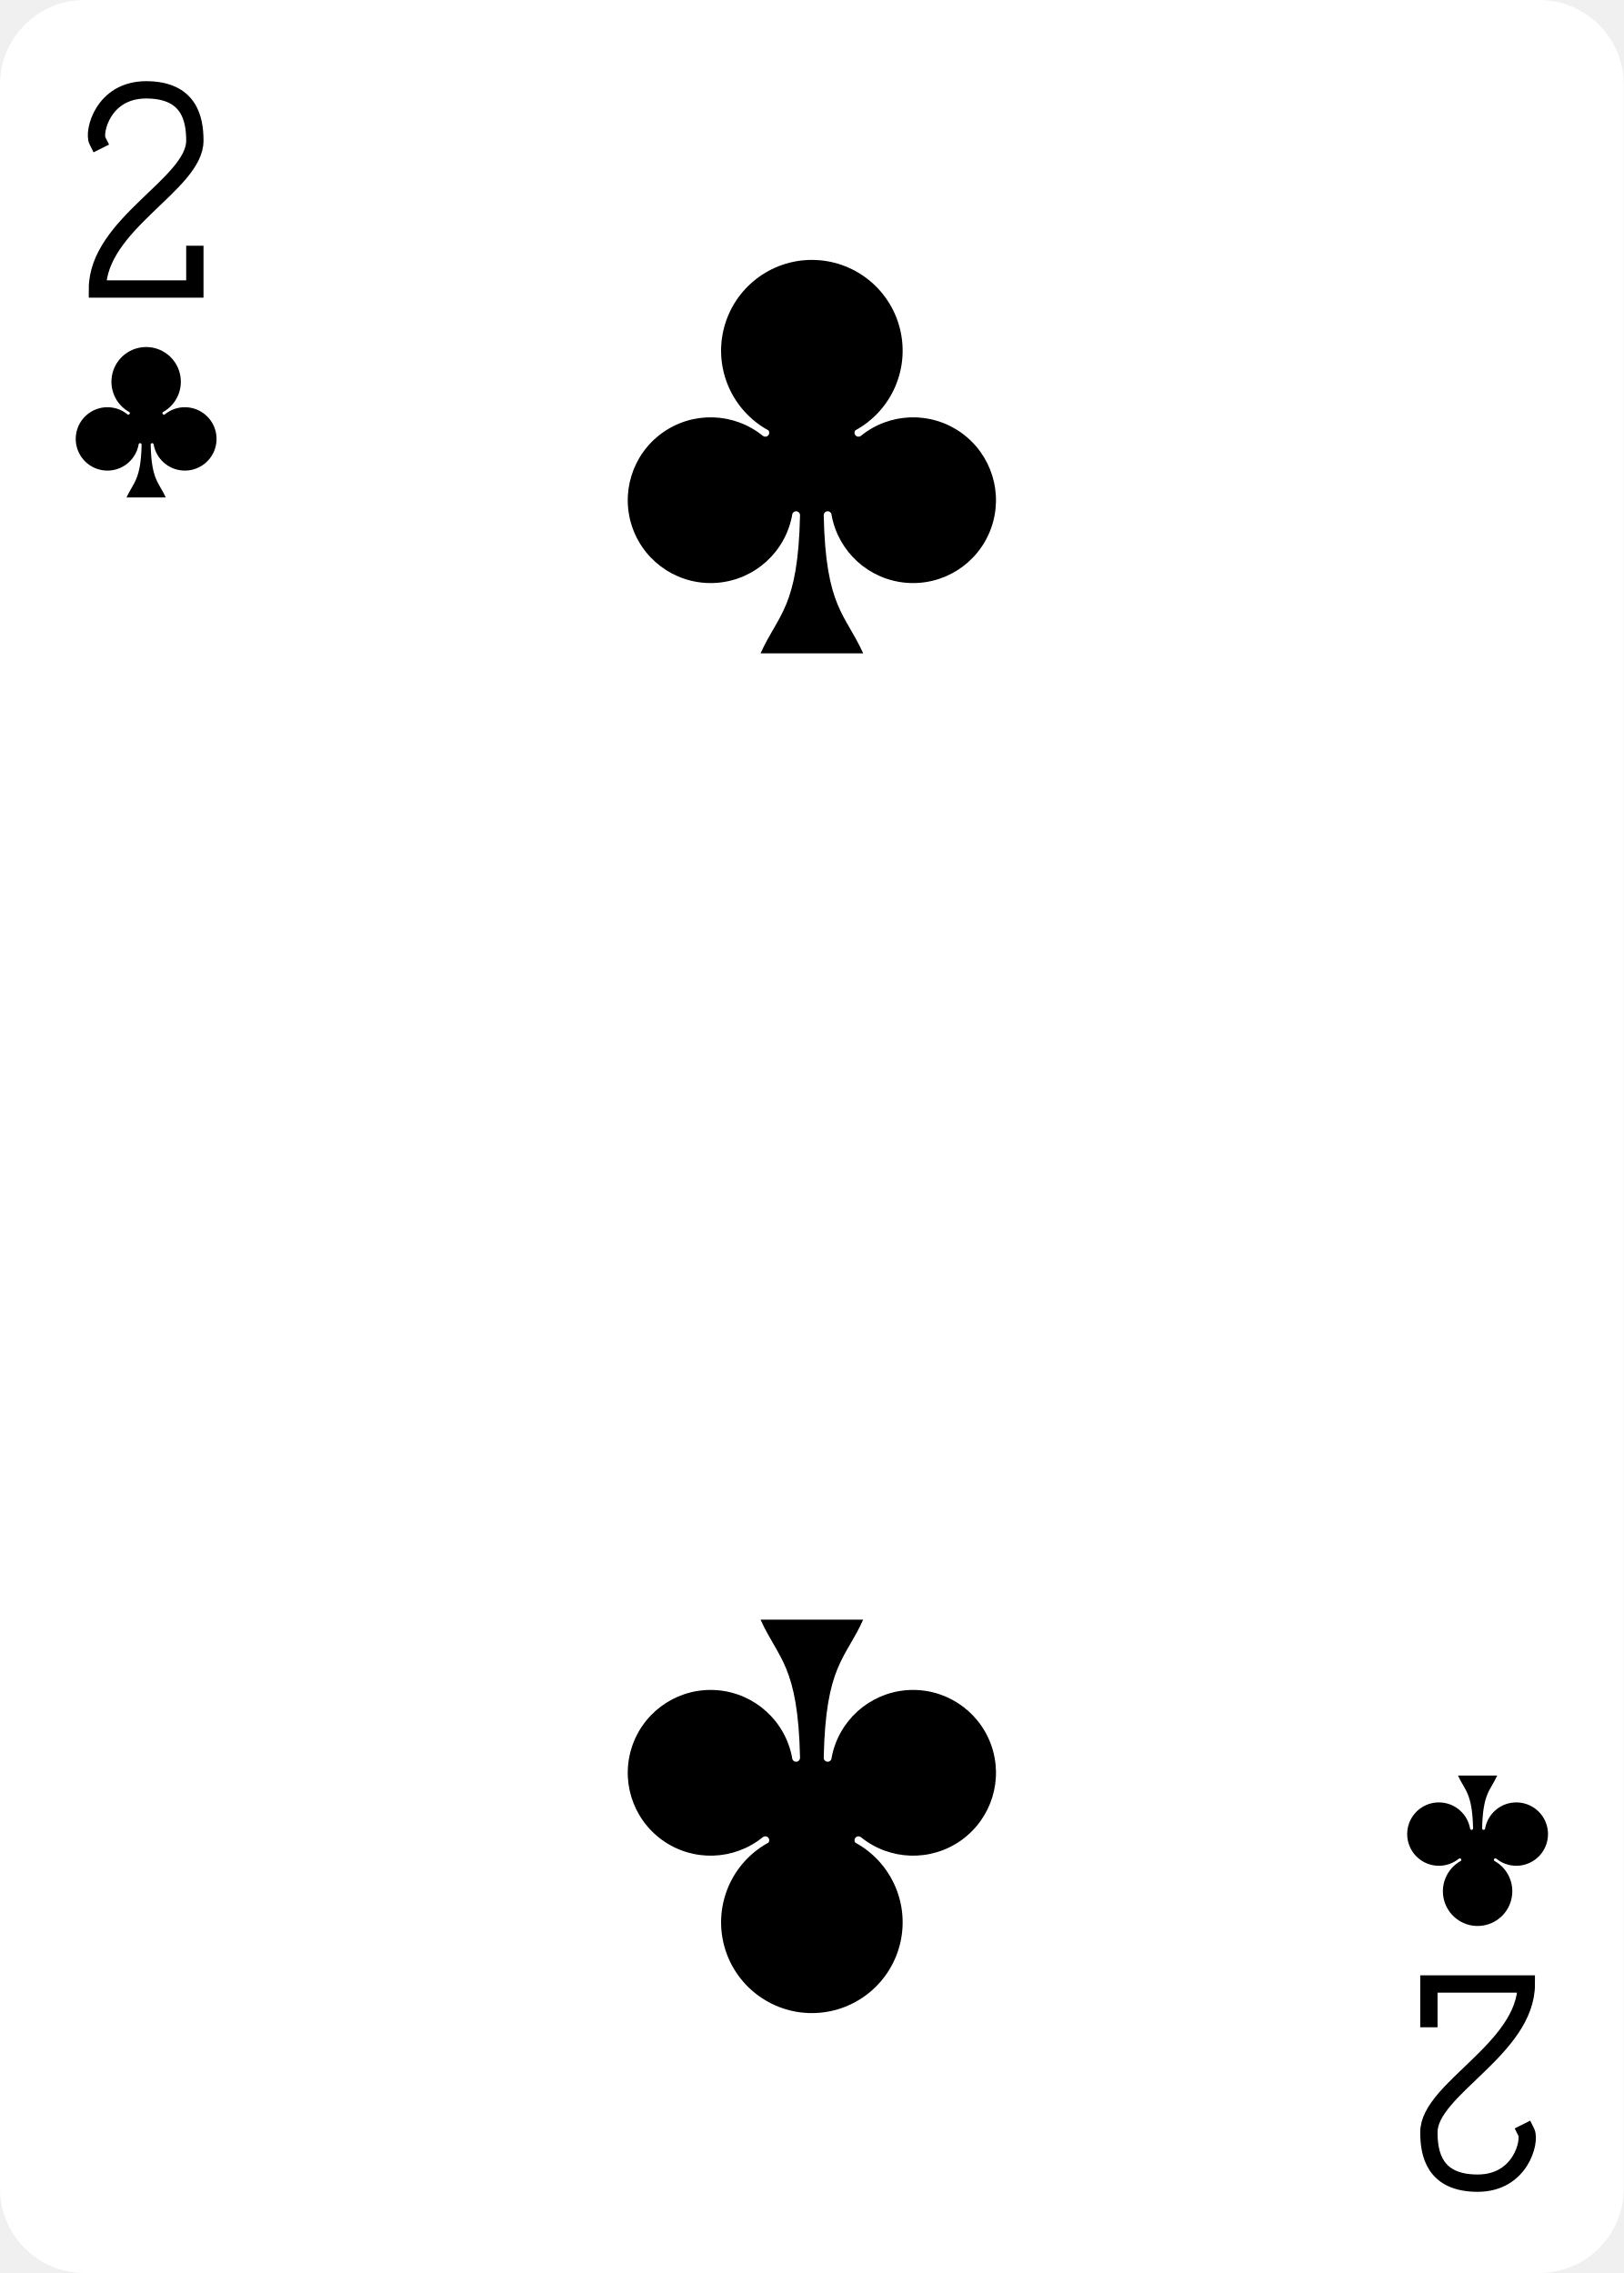
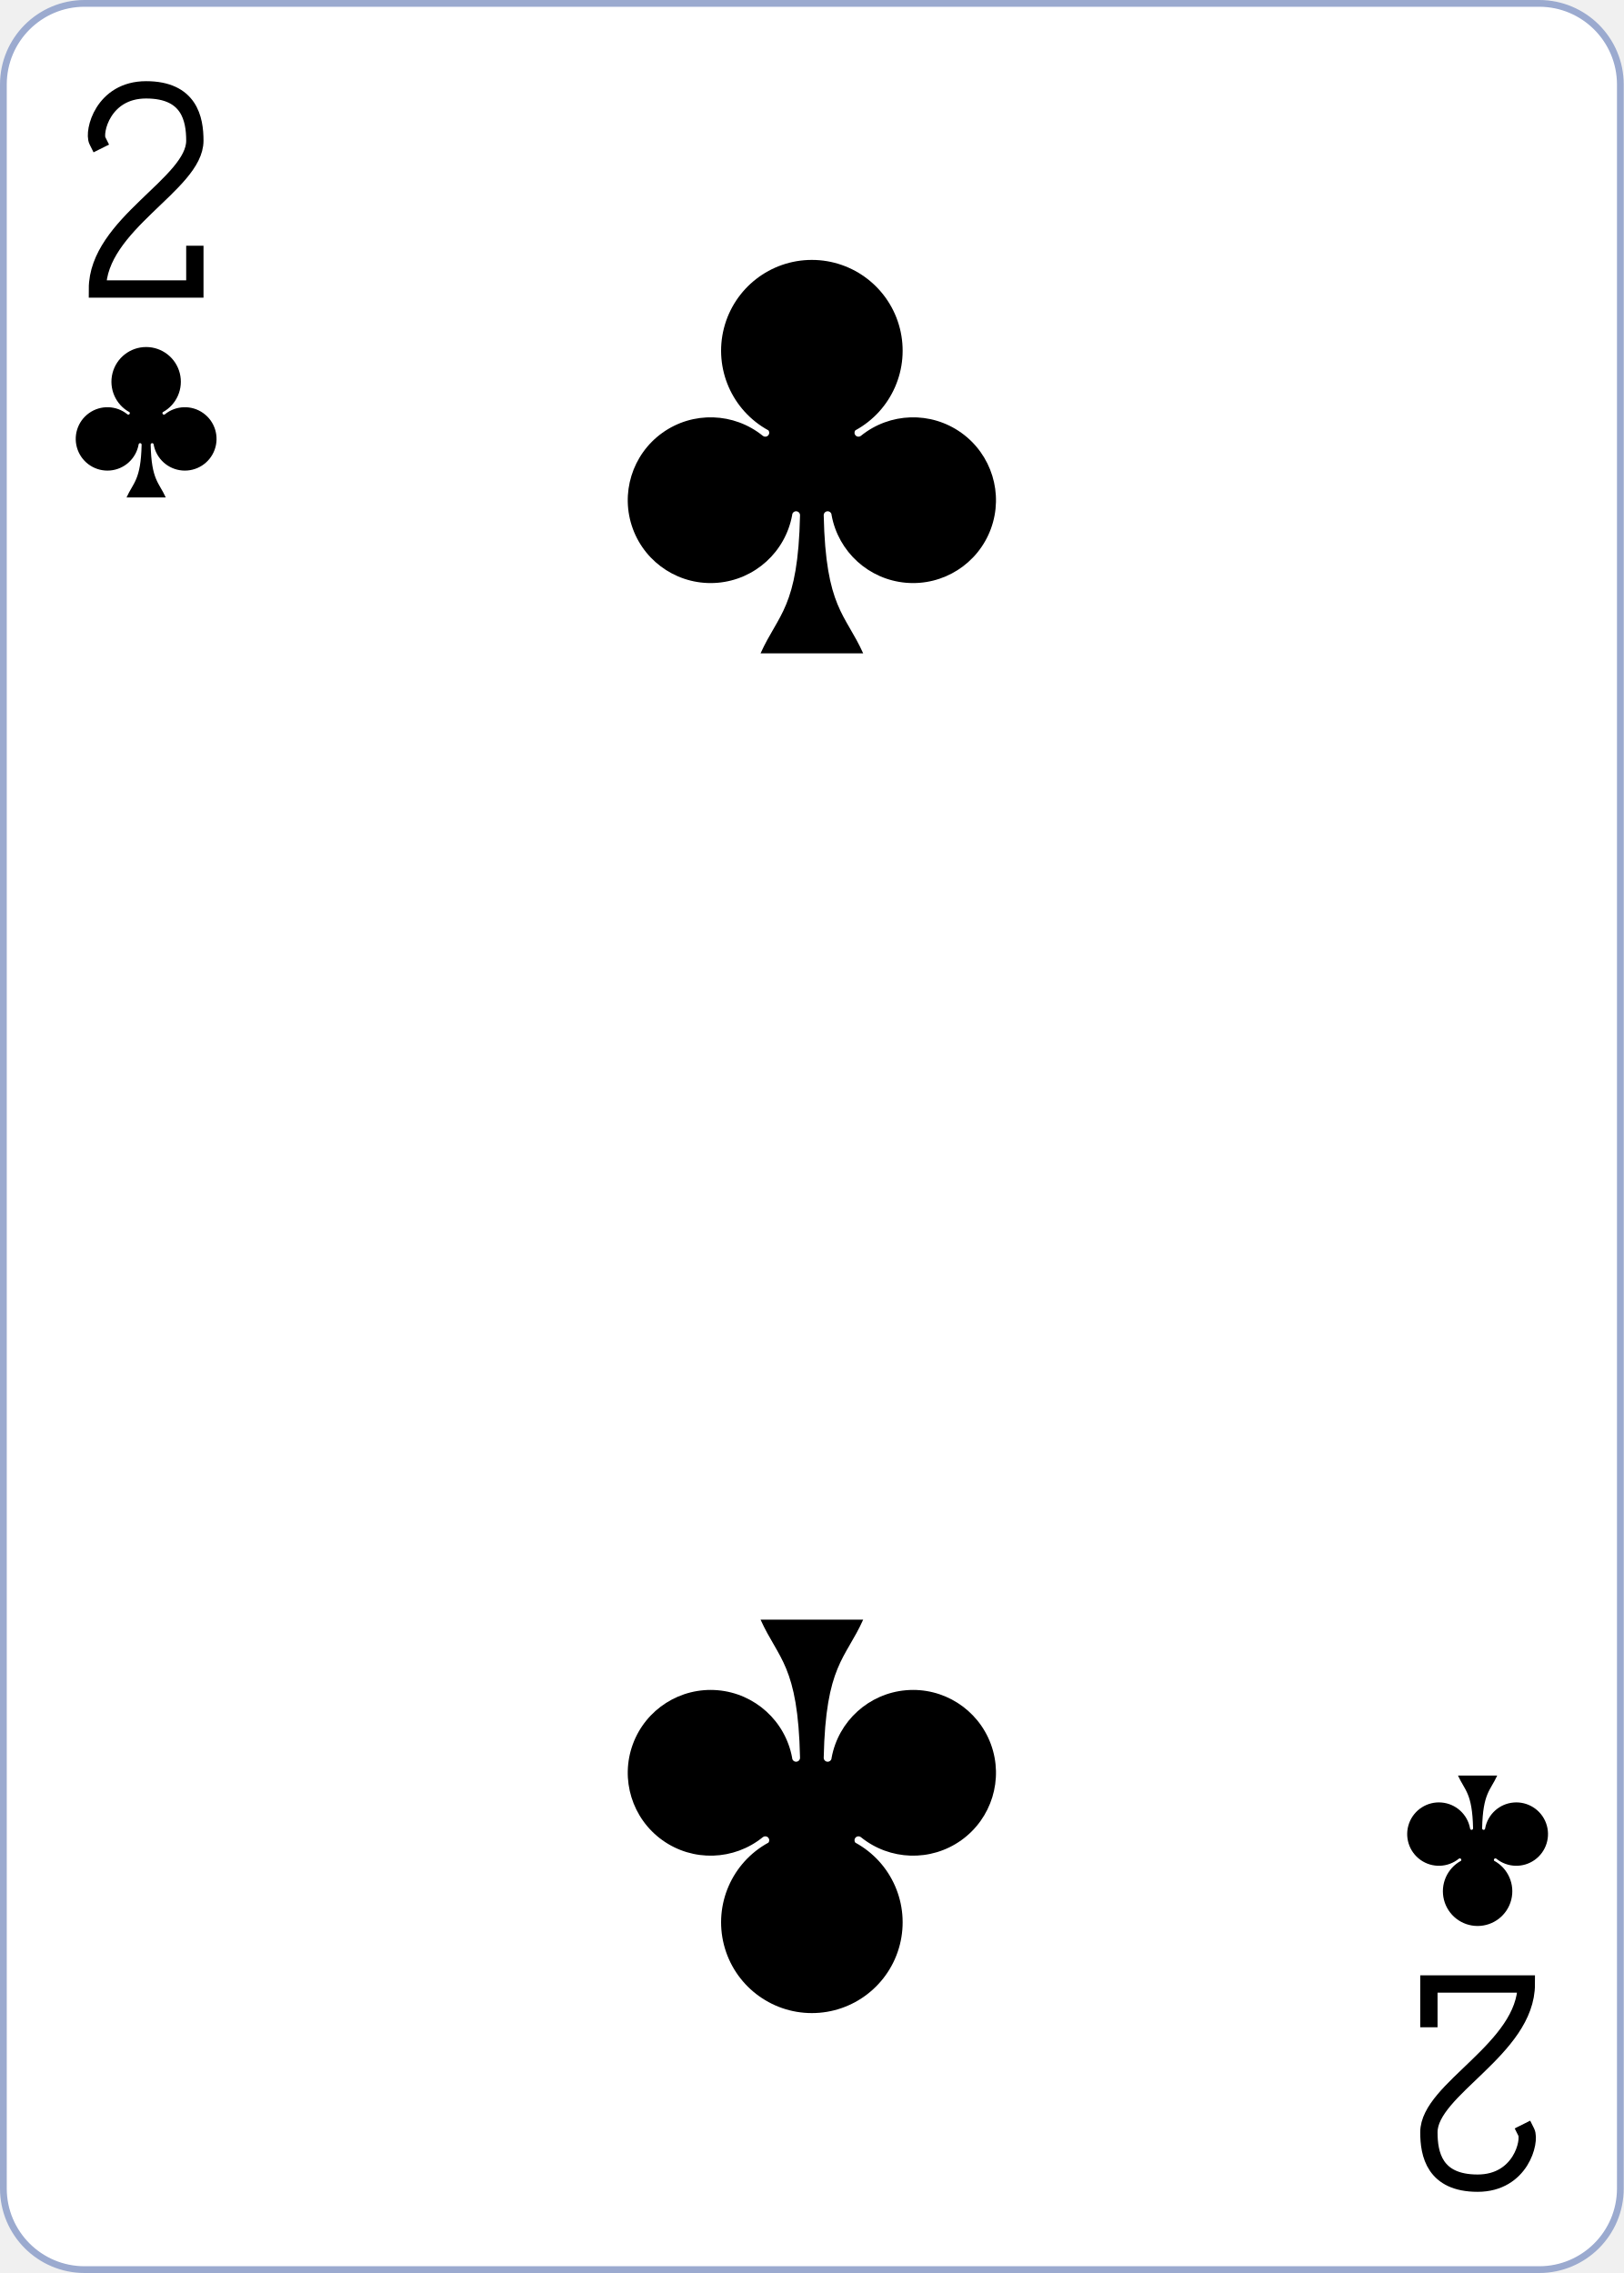
<svg xmlns="http://www.w3.org/2000/svg" xmlns:xlink="http://www.w3.org/1999/xlink" class="card" face="2C" height="3.5in" preserveAspectRatio="none" viewBox="-120 -168 240 336" width="2.5in">
  <symbol id="SC2" viewBox="-600 -600 1200 1200" preserveAspectRatio="xMinYMid">
    <path d="M30 150C35 385 85 400 130 500L-130 500C-85 400 -35 385 -30 150A10 10 0 0 0 -50 150A210 210 0 1 1 -124 -51A10 10 0 0 0 -110 -65A230 230 0 1 1 110 -65A10 10 0 0 0 124 -51A210 210 0 1 1 50 150A10 10 0 0 0 30 150Z" fill="black" />
  </symbol>
  <symbol id="VC2" viewBox="-500 -500 1000 1000" preserveAspectRatio="xMinYMid">
    <path d="M-225 -225C-245 -265 -200 -460 0 -460C 200 -460 225 -325 225 -225C225 -25 -225 160 -225 460L225 460L225 300" stroke="black" stroke-width="80" stroke-linecap="square" stroke-miterlimit="1.5" fill="none" />
  </symbol>
-   <rect width="239" height="335" x="-119.5" y="-167.5" rx="12" ry="12" fill="white" stroke="white" />
+   <rect width="239" height="335" x="-119.5" y="-167.5" rx="12" ry="12" fill="white" stroke="#9baacf" />
  <use xlink:href="#VC2" height="32" x="-114.4" y="-156" />
  <use xlink:href="#SC2" height="26.769" x="-111.784" y="-119" />
  <use xlink:href="#SC2" height="70" x="-35" y="-135.588" />
  <g transform="rotate(180)">
    <use xlink:href="#VC2" height="32" x="-114.4" y="-156" />
    <use xlink:href="#SC2" height="26.769" x="-111.784" y="-119" />
    <use xlink:href="#SC2" height="70" x="-35" y="-135.588" />
  </g>
</svg>
